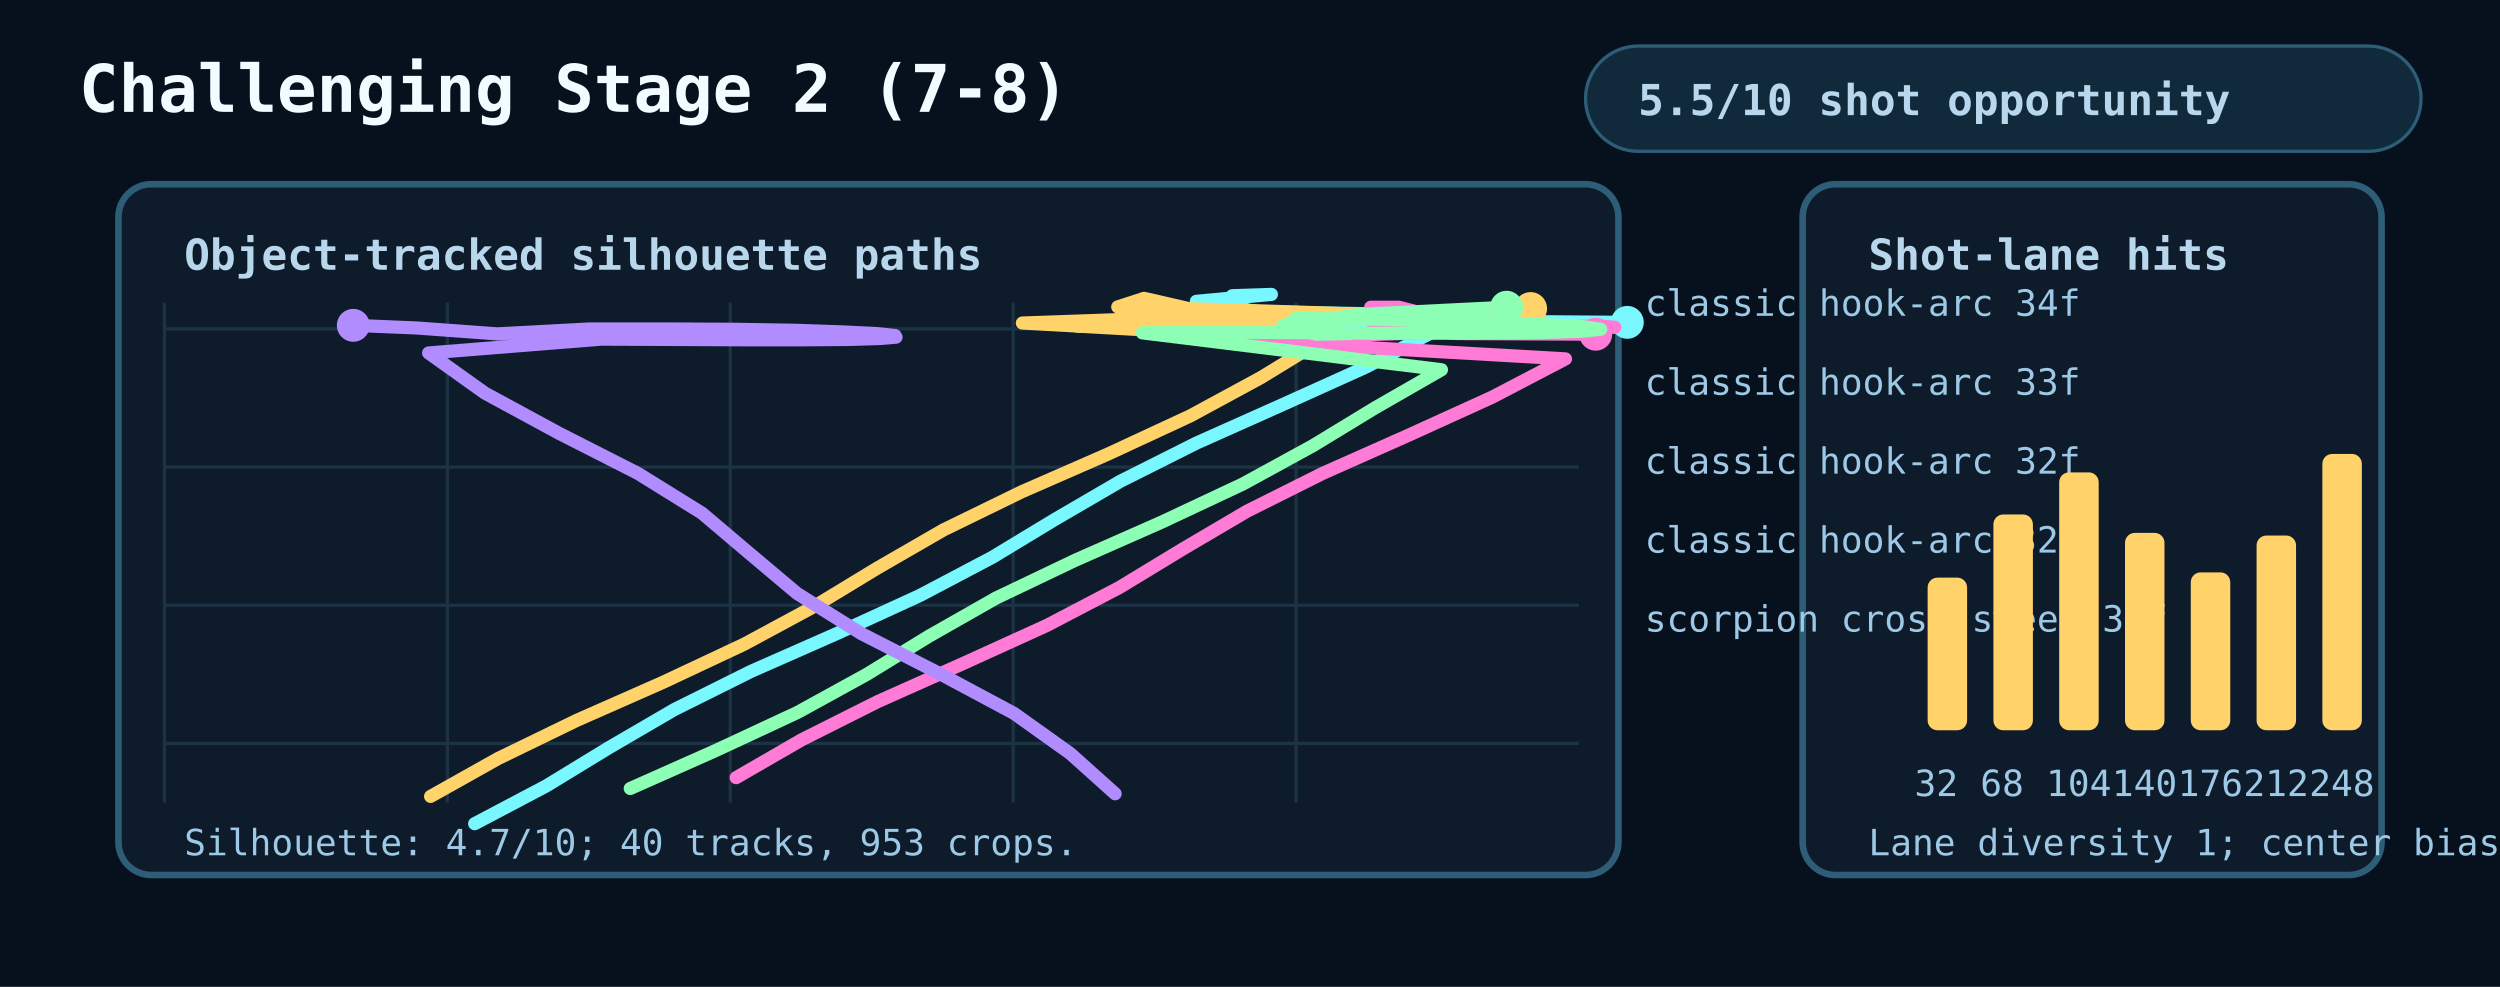
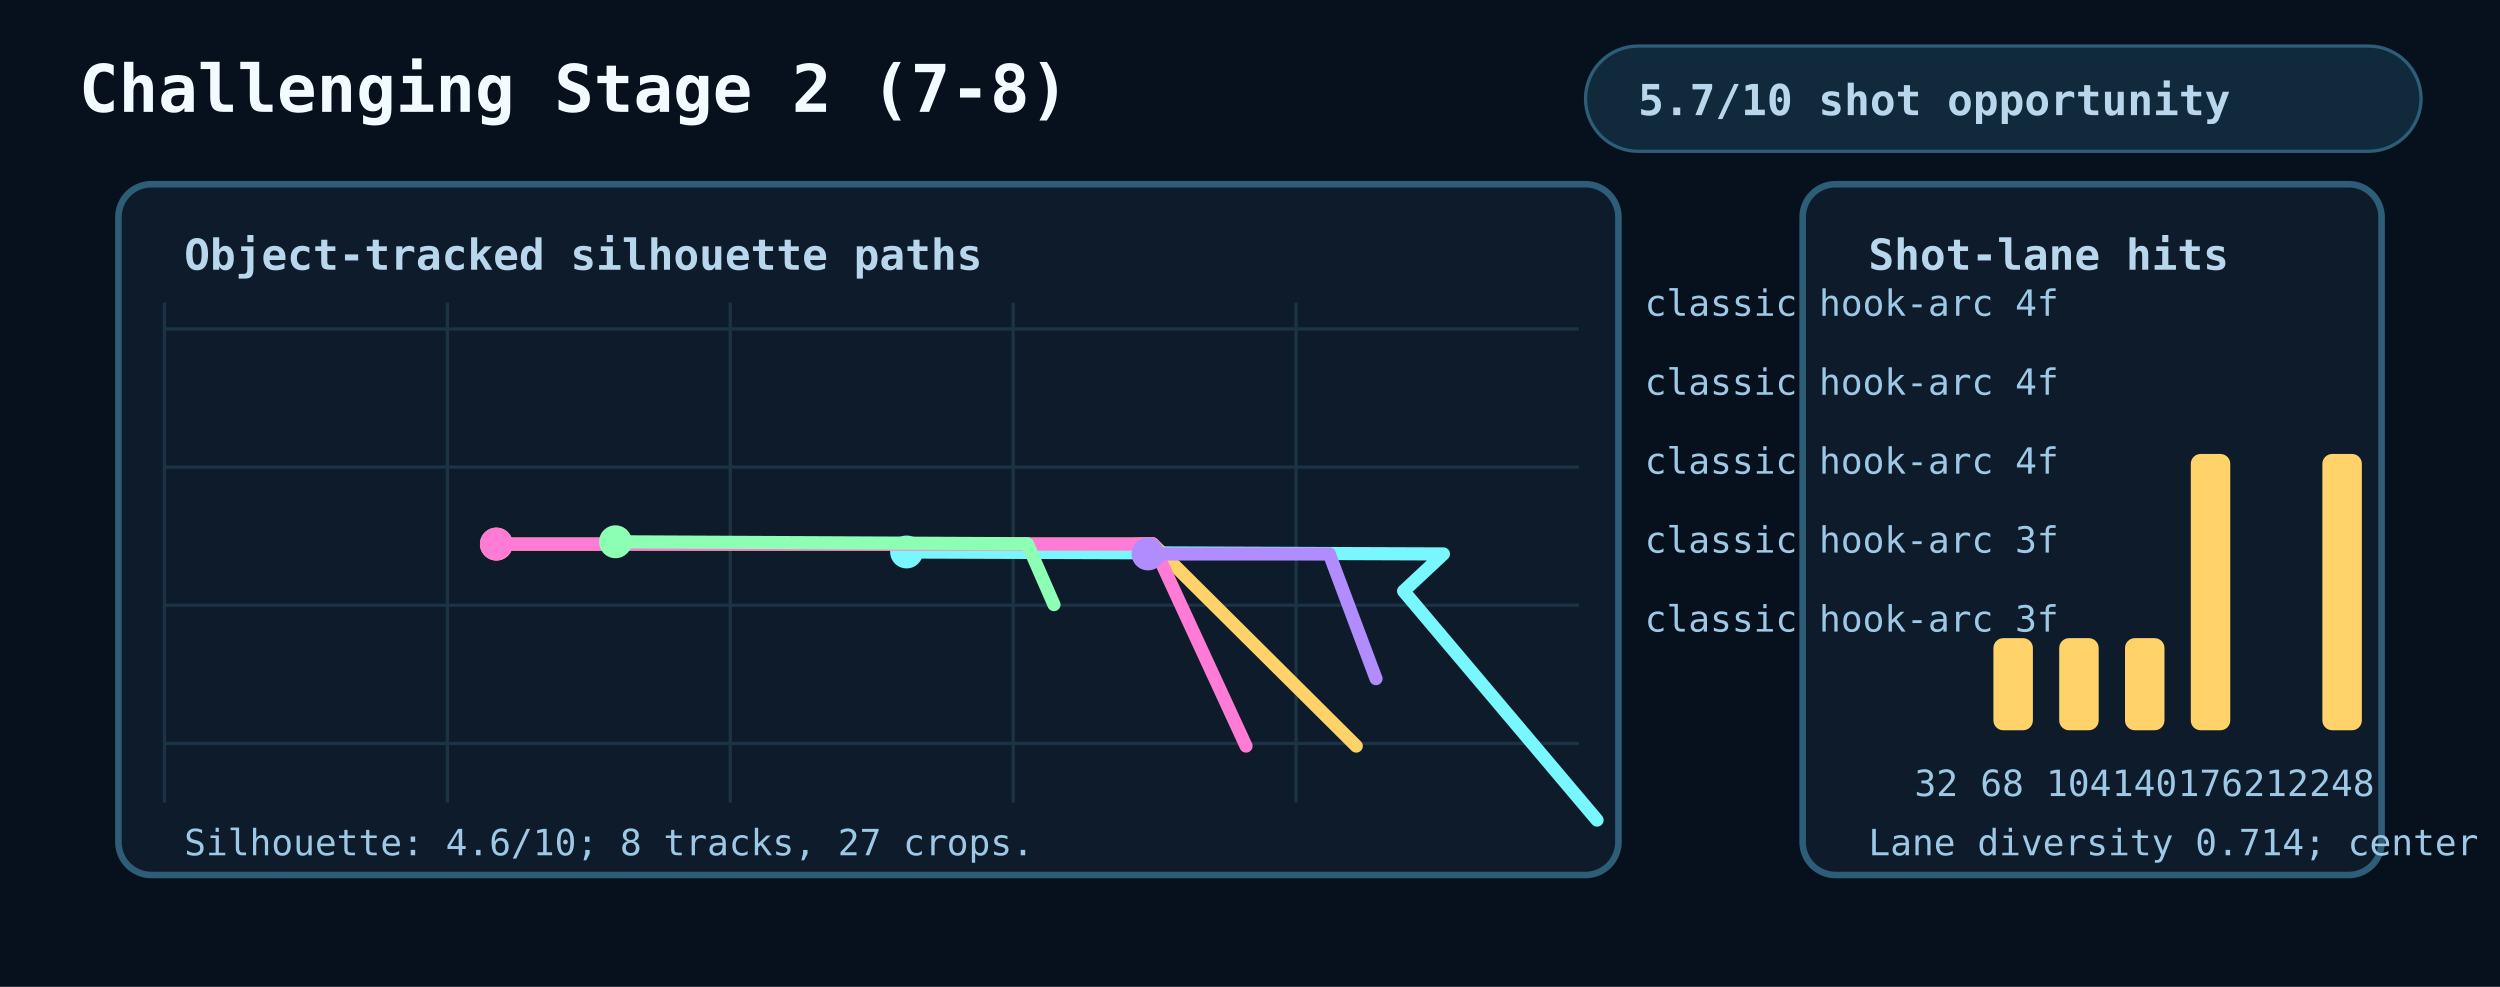
<svg xmlns="http://www.w3.org/2000/svg" width="760" height="300" viewBox="0 0 760 300" role="img" aria-labelledby="title desc">
  <style>
    .bg{fill:#06111d}.panel{fill:#0d1b2a;stroke:#2e5d78;stroke-width:2}.grid{stroke:#1b3344;stroke-width:1}.text{fill:#f2fbff;font:700 20px ui-monospace,Menlo,monospace}.small{fill:#b8d7ec;font:700 13px ui-monospace,Menlo,monospace}.tiny{fill:#9ec9e6;font:11px ui-monospace,Menlo,monospace}.pill{fill:#102a3b;stroke:#2e5d78}
  </style>
  <rect class="bg" x="0" y="0" width="760" height="300" />
  <text class="text" x="24" y="34">Challenging Stage 2 (7-8)</text>
  <rect class="pill" x="482" y="14" width="254" height="32" rx="16" />
-   <text class="small" x="498" y="35">5.5/10 shot opportunity</text>
+   <text class="small" x="498" y="35">5.7/10 shot opportunity</text>
  <rect class="panel" x="36" y="56" width="456" height="210" rx="10" />
  <rect class="panel" x="548" y="56" width="176" height="210" rx="10" />
  <text class="small" x="56" y="82">Object-tracked silhouette paths</text>
  <text class="small" x="568" y="82">Shot-lane hits</text>
  <line class="grid" x1="50" y1="92" x2="50" y2="244" />
  <line class="grid" x1="136" y1="92" x2="136" y2="244" />
  <line class="grid" x1="222" y1="92" x2="222" y2="244" />
  <line class="grid" x1="308" y1="92" x2="308" y2="244" />
  <line class="grid" x1="394" y1="92" x2="394" y2="244" />
  <line class="grid" x1="50" y1="100" x2="480" y2="100" />
  <line class="grid" x1="50" y1="142" x2="480" y2="142" />
  <line class="grid" x1="50" y1="184" x2="480" y2="184" />
  <line class="grid" x1="50" y1="226" x2="480" y2="226" />
-   <polyline points="494.7,98 429.3,97.5 383.3,94.9 363.7,91.6 386.5,89.5 374.6,89.9 373,94.5 399.5,95.1 418.9,95.4 430.4,95.5 435.6,95.4 437.2,95.2 437.3,95.1 436.5,95.2 433.5,95.5 425.6,96.1 410.4,96.9 387.4,97.7 358.5,98.6 327.8,99.2 437.3,100 415.2,111.6 389.7,123.1 363.7,134.7 340.6,146.3 320.7,157.9 301.7,169.4 279.7,181 254.4,192.6 228.3,204.1 205,215.7 185.1,227.3 166.1,238.9 144.3,250.4" fill="none" stroke="#78f7ff" stroke-width="4" stroke-linecap="round" stroke-linejoin="round" />
-   <circle cx="494.7" cy="98" r="5" fill="#78f7ff" />
-   <text class="tiny" x="500" y="96" fill="#78f7ff">classic hook-arc 34f</text>
-   <polyline points="465.3,93.8 396.3,96.9 351.8,98.1 374.6,96.9 361.3,93.8 347.8,90.7 339.8,93.3 370.7,94.1 398.5,95 418.7,95.7 428.6,96.3 427.9,96.5 419.6,96.5 407.1,96.4 393.5,96.2 380.5,96.1 367.3,96.3 352.2,96.7 333.6,97.4 310.8,98.2 402.1,103.3 383.3,114.8 361.9,126.4 336.9,138 310.6,149.5 286.8,161.1 266.7,172.7 247.6,184.3 226.3,195.8 201.6,207.4 175.3,219 151.4,230.6 130.9,242.1" fill="none" stroke="#ffd36a" stroke-width="4" stroke-linecap="round" stroke-linejoin="round" />
-   <circle cx="465.3" cy="93.8" r="5" fill="#ffd36a" />
-   <text class="tiny" x="500" y="120" fill="#ffd36a">classic hook-arc 33f</text>
-   <polyline points="485.1,101.6 442.8,101.4 417.6,99 434.1,95.7 425.3,93.4 416.7,93.4 431.6,98.2 458.7,98.9 477.9,99.4 488.3,99.6 490.9,99.5 488.9,99.3 484.9,99.2 480.2,99.2 474,99.4 464.2,99.8 448.7,100.6 426.3,101.4 398.5,102.3 369,103 475.9,109.1 453.7,120.7 428.2,132.3 402.1,143.9 379.1,155.4 359.4,167 340.3,178.6 318.3,190.1 292.8,201.7 266.8,213.3 243.7,224.9 223.8,236.4" fill="none" stroke="#ff7bd5" stroke-width="4" stroke-linecap="round" stroke-linejoin="round" />
-   <circle cx="485.1" cy="101.6" r="5" fill="#ff7bd5" />
-   <text class="tiny" x="500" y="144" fill="#ff7bd5">classic hook-arc 32f</text>
-   <polyline points="458,93.4 413.2,95.6 390,98.9 410.6,101.4 400.3,101.6 390,99.5 394.2,96.8 416.7,97 441.5,97.6 464.3,98.4 480.6,99.2 486.6,100.1 480.8,100.7 464.6,101.2 441.9,101.3 417.2,101.3 394.5,101.1 375.7,101 360.5,101 347.3,101.2 438.2,112.4 418,124 399.1,135.5 377.9,147.1 353.2,158.7 326.9,170.3 302.8,181.8 282.4,193.4 263.5,205 242.4,216.6 217.7,228.1 191.6,239.7" fill="none" stroke="#8cffb4" stroke-width="4" stroke-linecap="round" stroke-linejoin="round" />
-   <circle cx="458" cy="93.4" r="5" fill="#8cffb4" />
-   <text class="tiny" x="500" y="168" fill="#8cffb4">classic hook-arc 32f</text>
-   <polyline points="107.4,98.9 126.6,99.7 140.3,100.7 151.2,101.5 179.3,100 202,100 223.1,100.1 241.5,100.4 256.1,100.9 266.5,101.4 272.1,102 272.4,102.5 267.6,102.9 257.9,103.2 244,103.3 226.1,103.3 205.4,103.2 182.8,103.1 130.3,107.3 147.4,119.5 169.9,131.7 193.9,143.9 213.4,156 227.8,168.2 242.3,180.4 261.8,192.6 285.7,204.8 308.3,216.9 325.4,229.1 339,241.3" fill="none" stroke="#b08cff" stroke-width="4" stroke-linecap="round" stroke-linejoin="round" />
-   <circle cx="107.4" cy="98.9" r="5" fill="#b08cff" />
-   <text class="tiny" x="500" y="192" fill="#b08cff">scorpion cross-sweep 30f</text>
-   <rect x="586" y="175.6" width="12" height="46.4" rx="3" fill="#ffd36a" />
+   <polyline points="275.6,167.8 438.8,168.4 426.7,179.7 485.5,249.3" fill="none" stroke="#78f7ff" stroke-width="4" stroke-linecap="round" stroke-linejoin="round" />
+   <circle cx="275.6" cy="167.8" r="5" fill="#78f7ff" />
+   <text class="tiny" x="500" y="96" fill="#78f7ff">classic hook-arc 4f</text>
+   <polyline points="150.9,165.4 344.7,165.4 350.4,165.3 412.3,226.8" fill="none" stroke="#ffd36a" stroke-width="4" stroke-linecap="round" stroke-linejoin="round" />
+   <circle cx="150.9" cy="165.4" r="5" fill="#ffd36a" />
+   <text class="tiny" x="500" y="120" fill="#ffd36a">classic hook-arc 4f</text>
+   <polyline points="150.9,165.4 344.7,165.4 350.4,165.3 378.8,226.8" fill="none" stroke="#ff7bd5" stroke-width="4" stroke-linecap="round" stroke-linejoin="round" />
+   <circle cx="150.9" cy="165.4" r="5" fill="#ff7bd5" />
+   <text class="tiny" x="500" y="144" fill="#ff7bd5">classic hook-arc 4f</text>
+   <polyline points="187.1,164.7 312.3,165.3 320.4,183.8" fill="none" stroke="#8cffb4" stroke-width="4" stroke-linecap="round" stroke-linejoin="round" />
+   <circle cx="187.1" cy="164.7" r="5" fill="#8cffb4" />
+   <text class="tiny" x="500" y="168" fill="#8cffb4">classic hook-arc 3f</text>
+   <polyline points="349,168.4 404.1,168.4 418.3,206.3" fill="none" stroke="#b08cff" stroke-width="4" stroke-linecap="round" stroke-linejoin="round" />
+   <circle cx="349" cy="168.4" r="5" fill="#b08cff" />
+   <text class="tiny" x="500" y="192" fill="#b08cff">classic hook-arc 3f</text>
+   <rect x="586" y="222" width="12" height="0" rx="3" fill="#ffd36a" />
  <text class="tiny" x="582" y="242">32</text>
-   <rect x="606" y="156.4" width="12" height="65.6" rx="3" fill="#ffd36a" />
+   <rect x="606" y="194" width="12" height="28" rx="3" fill="#ffd36a" />
  <text class="tiny" x="602" y="242">68</text>
-   <rect x="626" y="143.6" width="12" height="78.4" rx="3" fill="#ffd36a" />
+   <rect x="626" y="194" width="12" height="28" rx="3" fill="#ffd36a" />
  <text class="tiny" x="622" y="242">104</text>
-   <rect x="646" y="162" width="12" height="60" rx="3" fill="#ffd36a" />
+   <rect x="646" y="194" width="12" height="28" rx="3" fill="#ffd36a" />
  <text class="tiny" x="642" y="242">140</text>
-   <rect x="666" y="174" width="12" height="48" rx="3" fill="#ffd36a" />
+   <rect x="666" y="138" width="12" height="84" rx="3" fill="#ffd36a" />
  <text class="tiny" x="662" y="242">176</text>
-   <rect x="686" y="162.8" width="12" height="59.2" rx="3" fill="#ffd36a" />
+   <rect x="686" y="222" width="12" height="0" rx="3" fill="#ffd36a" />
  <text class="tiny" x="682" y="242">212</text>
  <rect x="706" y="138" width="12" height="84" rx="3" fill="#ffd36a" />
  <text class="tiny" x="702" y="242">248</text>
-   <text class="tiny" x="56" y="260">Silhouette: 4.7/10; 40 tracks, 953 crops.</text>
-   <text class="tiny" x="568" y="260">Lane diversity 1; center bias 0.136.</text>
+   <text class="tiny" x="56" y="260">Silhouette: 4.6/10; 8 tracks, 27 crops.</text>
+   <text class="tiny" x="568" y="260">Lane diversity 0.714; center bias 0.111.</text>
</svg>
